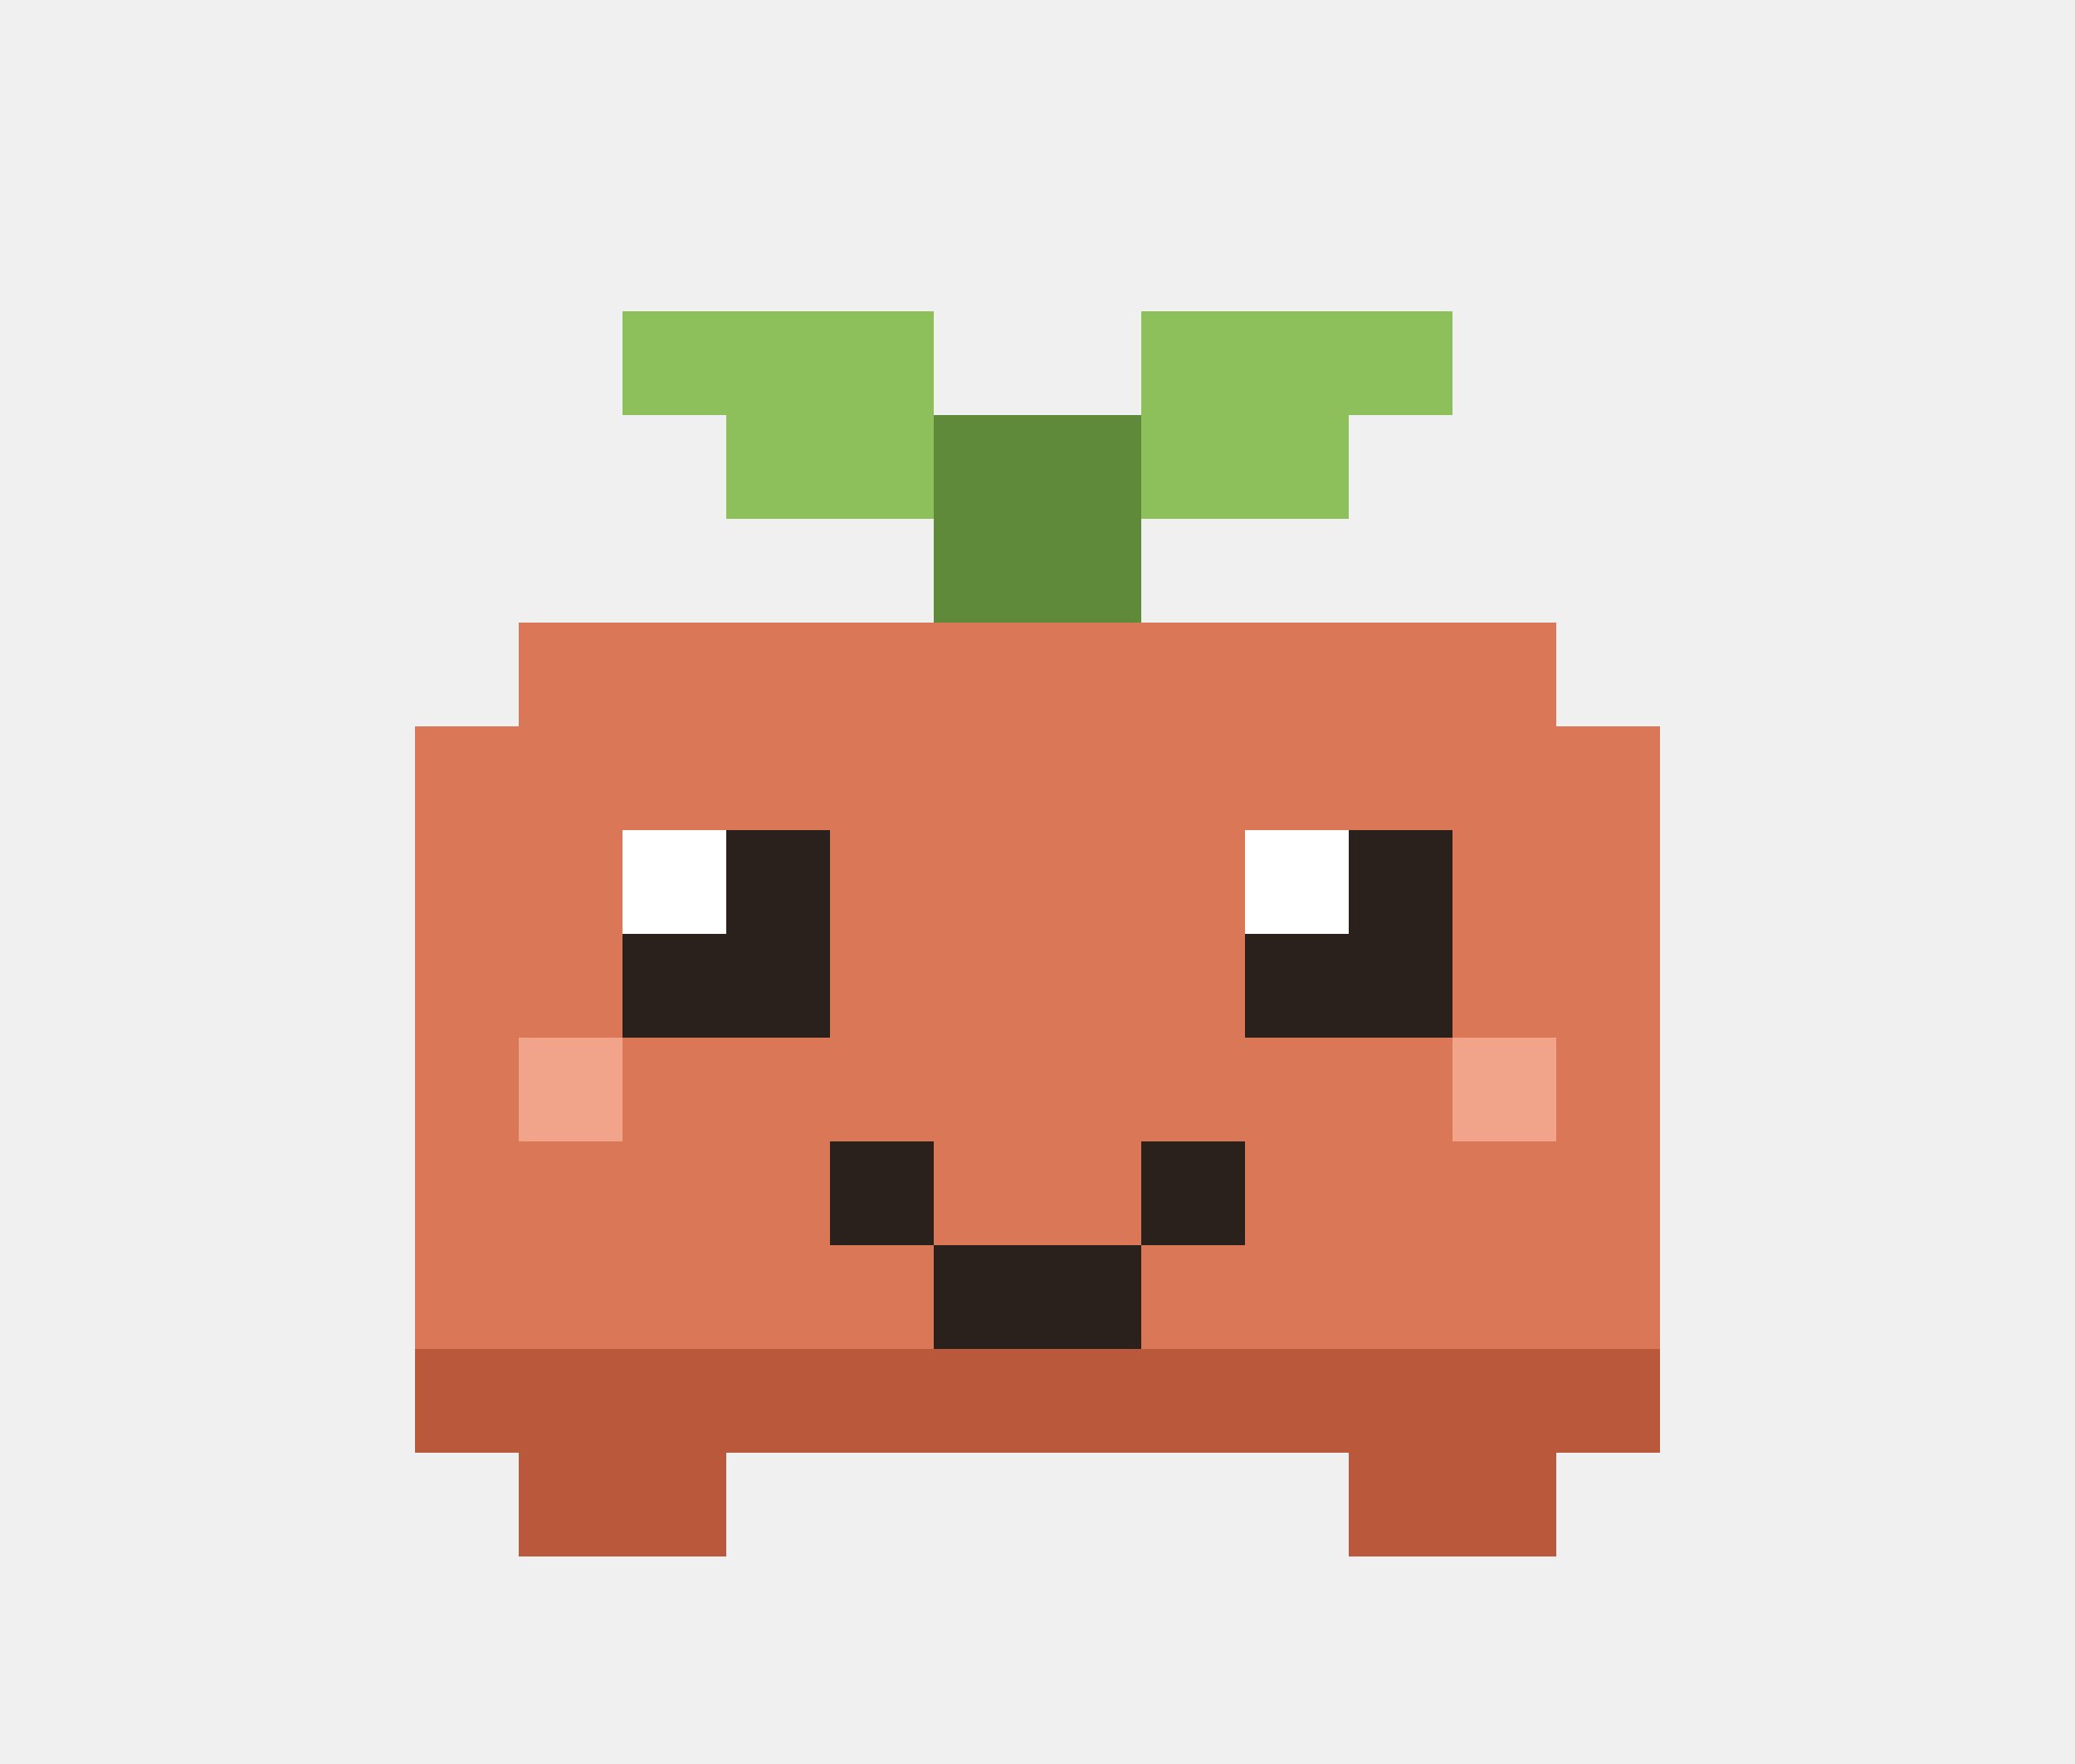
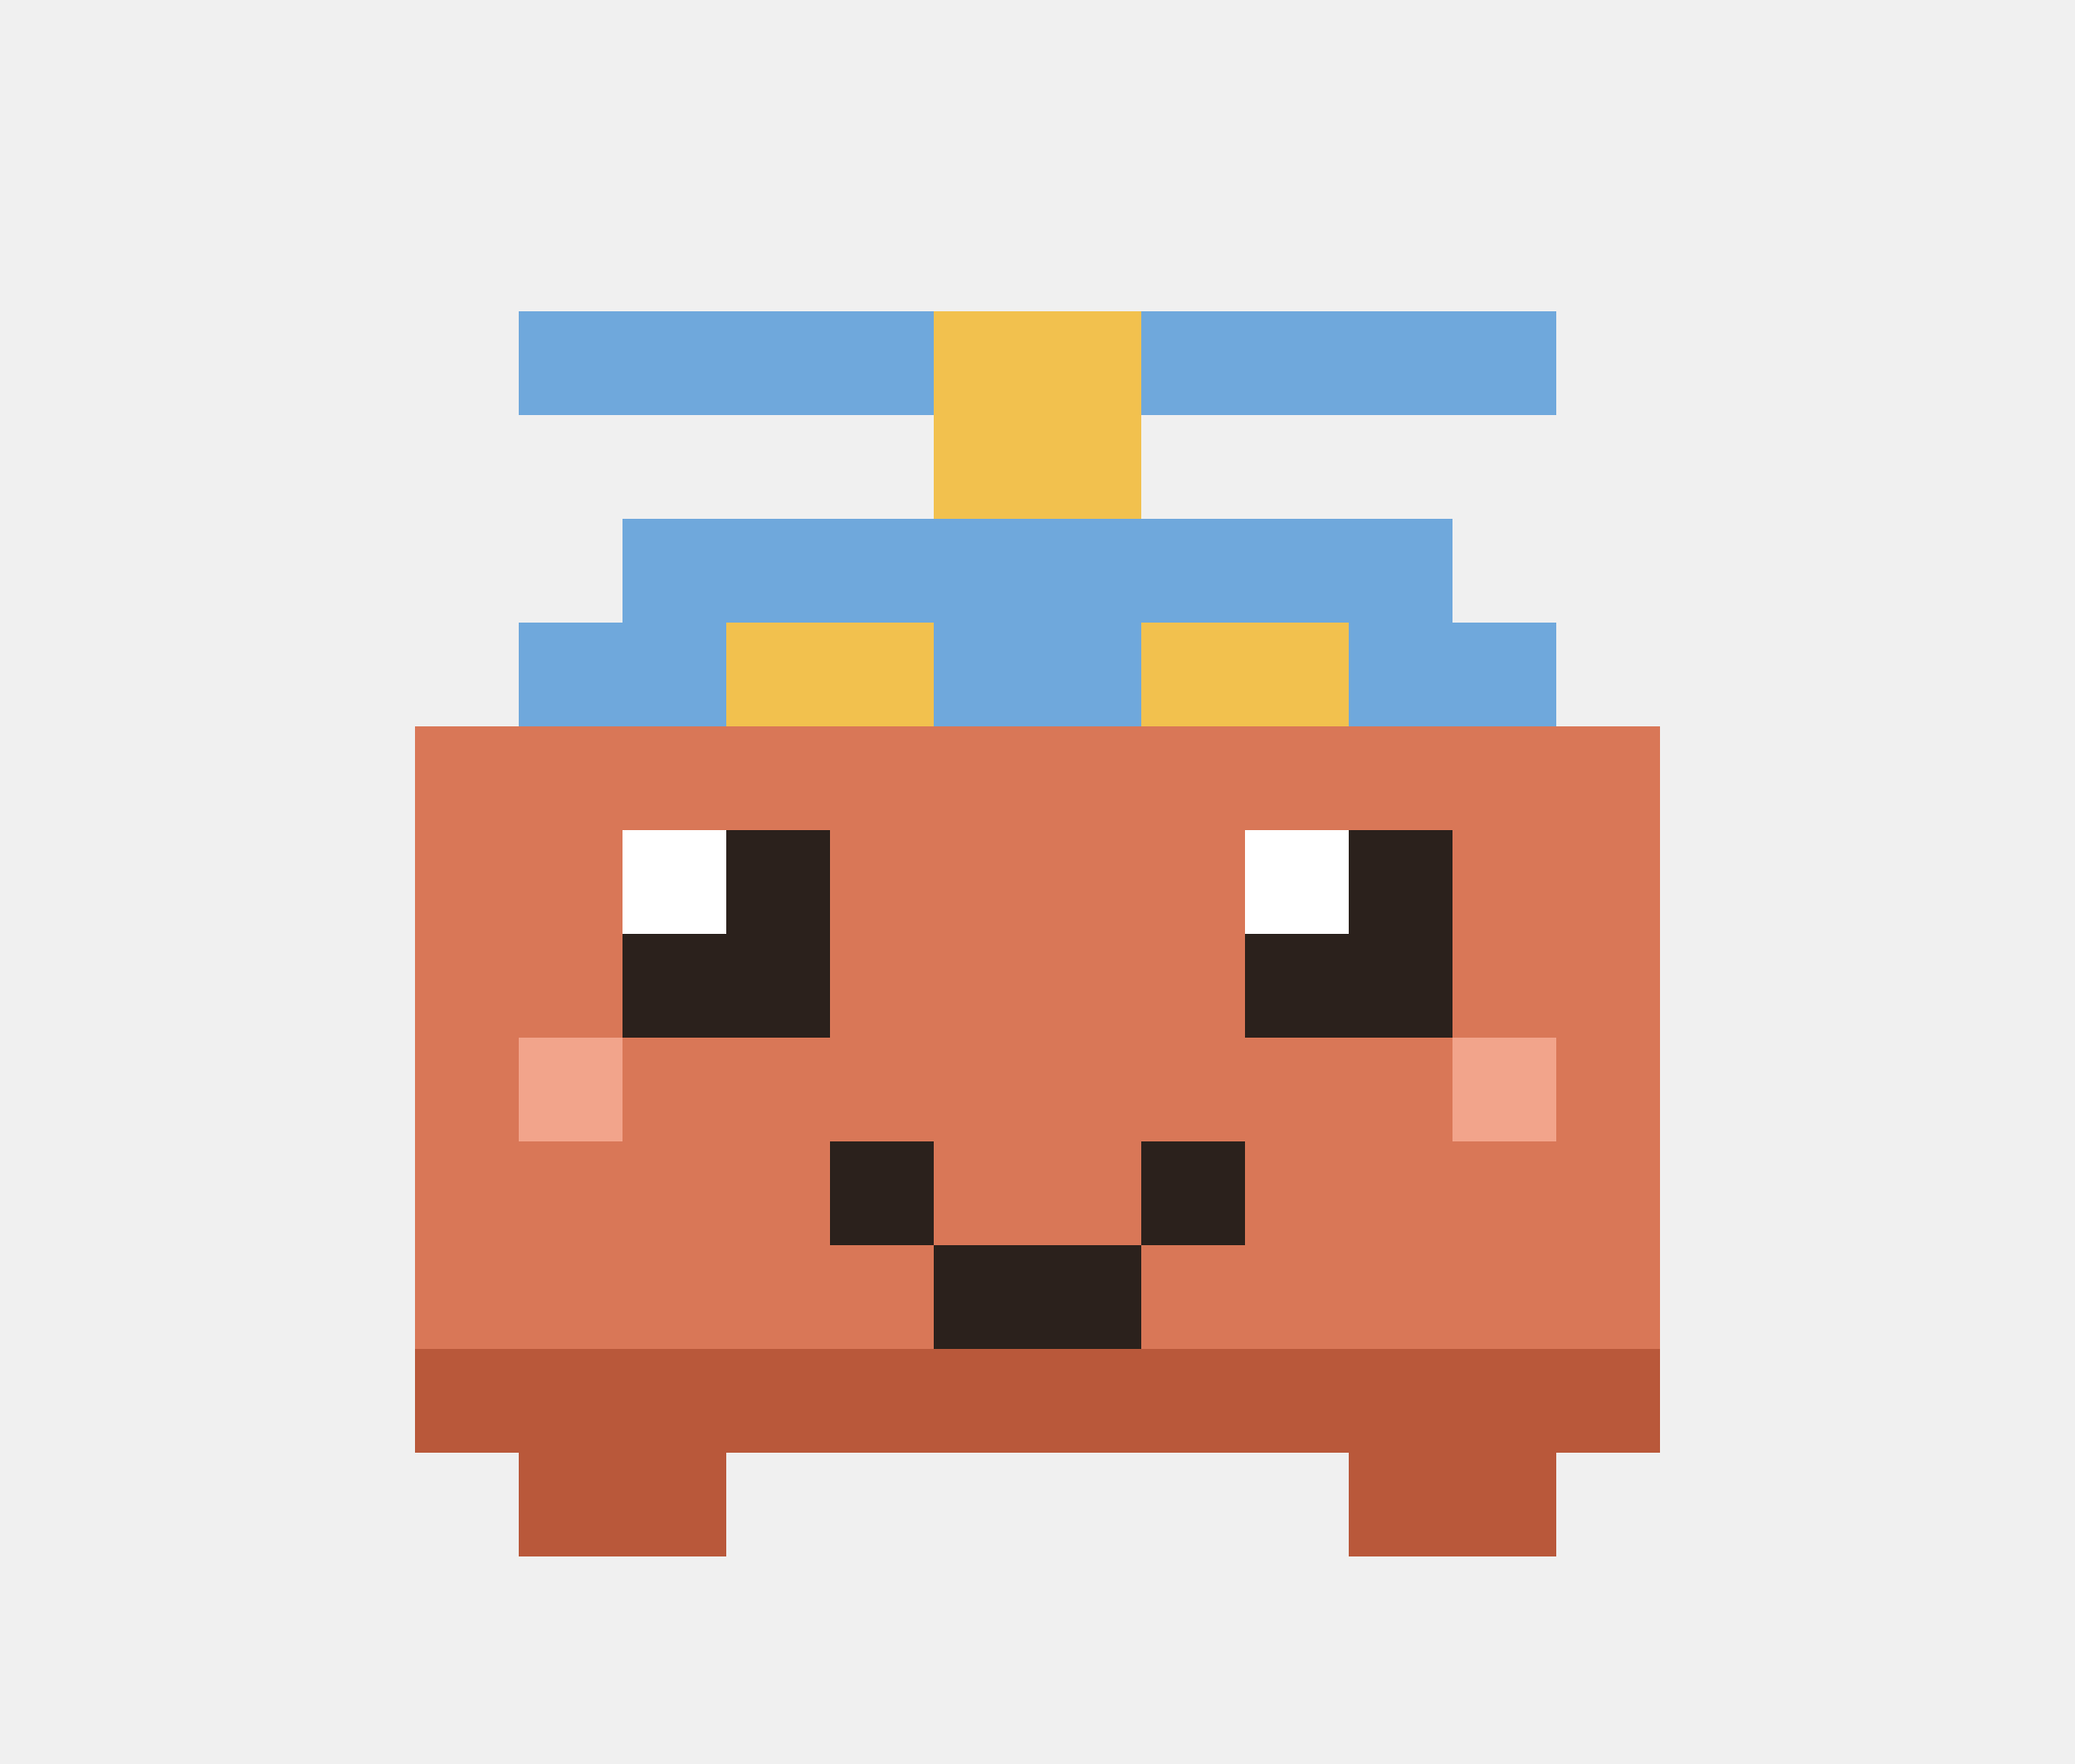
<svg xmlns="http://www.w3.org/2000/svg" viewBox="0 0 200 170" width="200" height="170" shape-rendering="crispEdges" role="img" aria-label="claude-jr">
-   <rect x="60" y="30" width="30" height="10" fill="#8DBF5A" />
-   <rect x="110" y="30" width="30" height="10" fill="#8DBF5A" />
-   <rect x="70" y="40" width="20" height="10" fill="#8DBF5A" />
-   <rect x="90" y="40" width="20" height="10" fill="#5E8A3A" />
-   <rect x="110" y="40" width="20" height="10" fill="#8DBF5A" />
-   <rect x="90" y="50" width="20" height="10" fill="#5E8A3A" />
-   <rect x="50" y="60" width="100" height="10" fill="#D97757" />
+   <rect x="50" y="30" width="40" height="10" fill="#6FA8DC" />
+   <rect x="90" y="30" width="20" height="10" fill="#F2C14E" />
+   <rect x="110" y="30" width="40" height="10" fill="#6FA8DC" />
+   <rect x="90" y="40" width="20" height="10" fill="#F2C14E" />
+   <rect x="60" y="50" width="80" height="10" fill="#6FA8DC" />
+   <rect x="50" y="60" width="20" height="10" fill="#6FA8DC" />
+   <rect x="70" y="60" width="20" height="10" fill="#F2C14E" />
+   <rect x="90" y="60" width="20" height="10" fill="#6FA8DC" />
+   <rect x="110" y="60" width="20" height="10" fill="#F2C14E" />
+   <rect x="130" y="60" width="20" height="10" fill="#6FA8DC" />
  <rect x="40" y="70" width="120" height="10" fill="#D97757" />
  <rect x="40" y="80" width="20" height="10" fill="#D97757" />
  <rect x="60" y="80" width="10" height="10" fill="#FFFFFF" />
  <rect x="70" y="80" width="10" height="10" fill="#2B211C" />
  <rect x="80" y="80" width="40" height="10" fill="#D97757" />
  <rect x="120" y="80" width="10" height="10" fill="#FFFFFF" />
  <rect x="130" y="80" width="10" height="10" fill="#2B211C" />
  <rect x="140" y="80" width="20" height="10" fill="#D97757" />
  <rect x="40" y="90" width="20" height="10" fill="#D97757" />
  <rect x="60" y="90" width="20" height="10" fill="#2B211C" />
  <rect x="80" y="90" width="40" height="10" fill="#D97757" />
  <rect x="120" y="90" width="20" height="10" fill="#2B211C" />
  <rect x="140" y="90" width="20" height="10" fill="#D97757" />
  <rect x="40" y="100" width="10" height="10" fill="#D97757" />
  <rect x="50" y="100" width="10" height="10" fill="#F2A48B" />
  <rect x="60" y="100" width="80" height="10" fill="#D97757" />
  <rect x="140" y="100" width="10" height="10" fill="#F2A48B" />
  <rect x="150" y="100" width="10" height="10" fill="#D97757" />
  <rect x="40" y="110" width="40" height="10" fill="#D97757" />
  <rect x="80" y="110" width="10" height="10" fill="#2B211C" />
  <rect x="90" y="110" width="20" height="10" fill="#D97757" />
  <rect x="110" y="110" width="10" height="10" fill="#2B211C" />
  <rect x="120" y="110" width="40" height="10" fill="#D97757" />
  <rect x="40" y="120" width="50" height="10" fill="#D97757" />
  <rect x="90" y="120" width="20" height="10" fill="#2B211C" />
  <rect x="110" y="120" width="50" height="10" fill="#D97757" />
  <rect x="40" y="130" width="120" height="10" fill="#B9583A" />
  <rect x="50" y="140" width="20" height="10" fill="#B9583A" />
  <rect x="130" y="140" width="20" height="10" fill="#B9583A" />
</svg>
